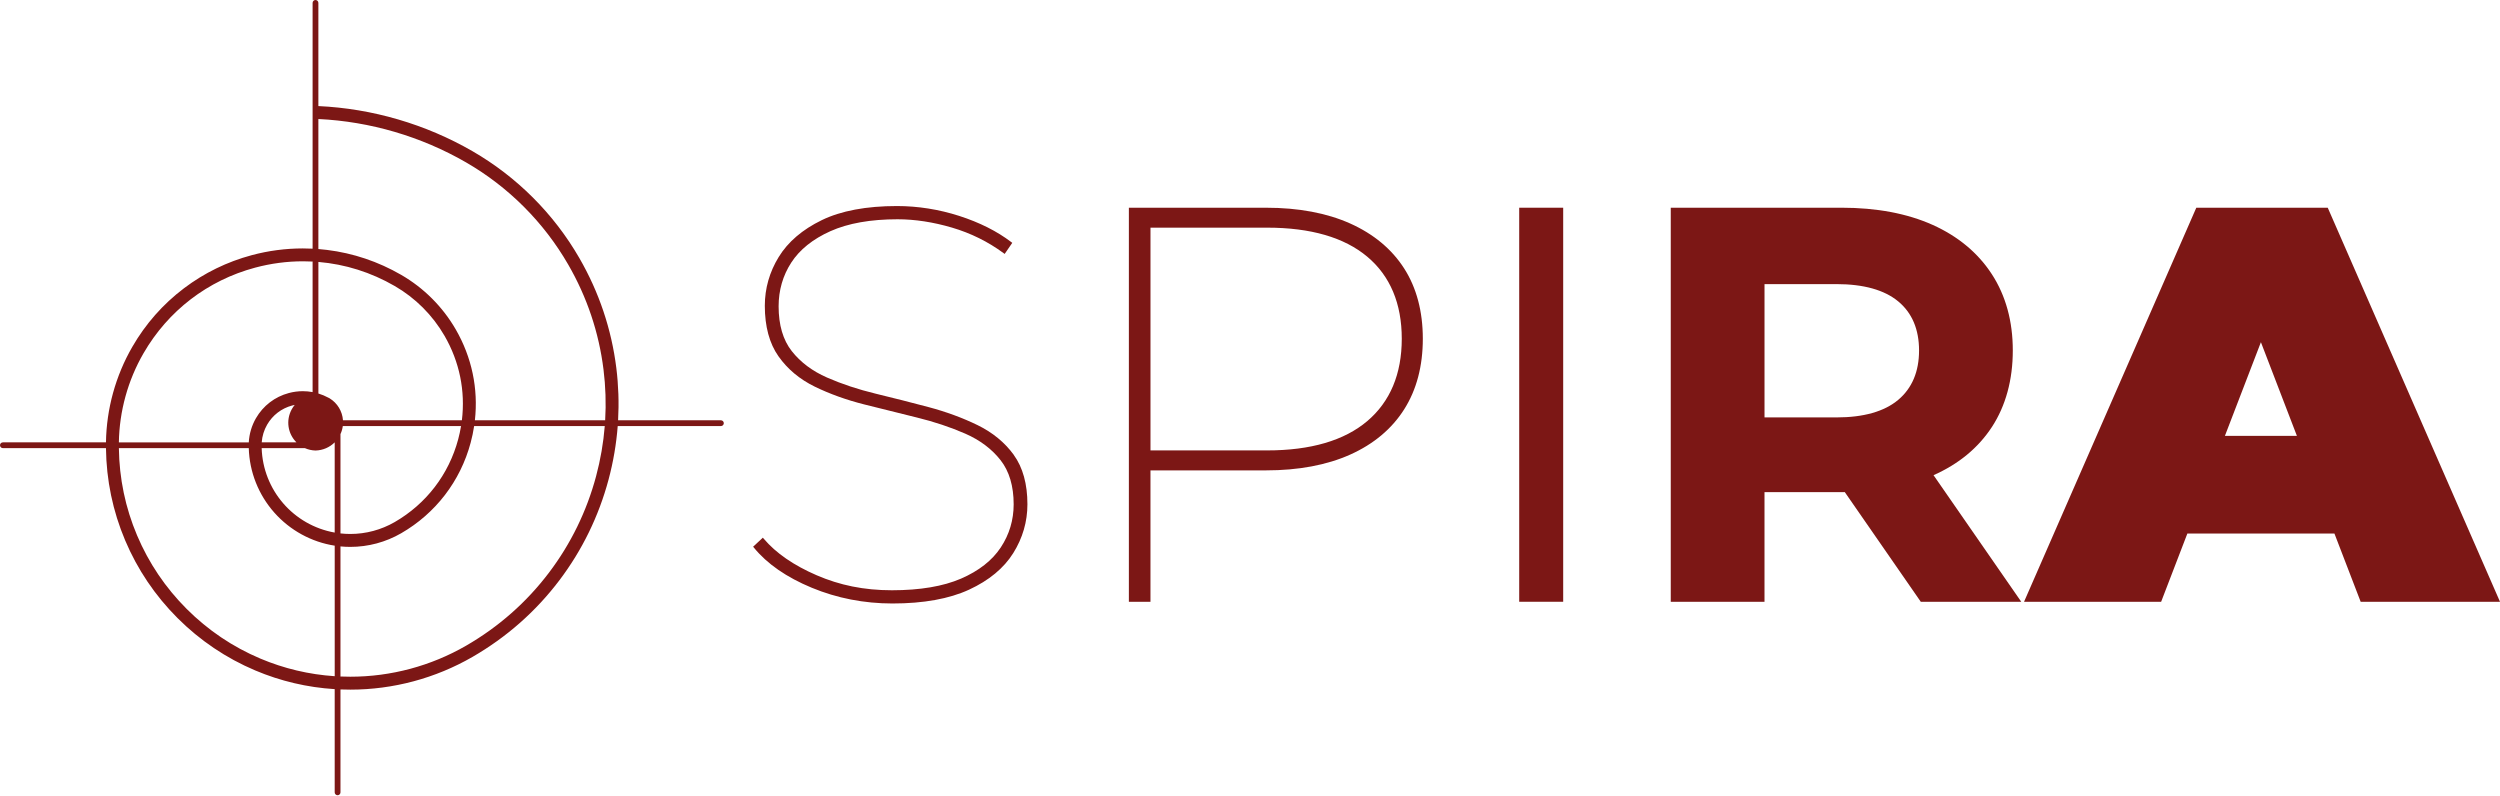
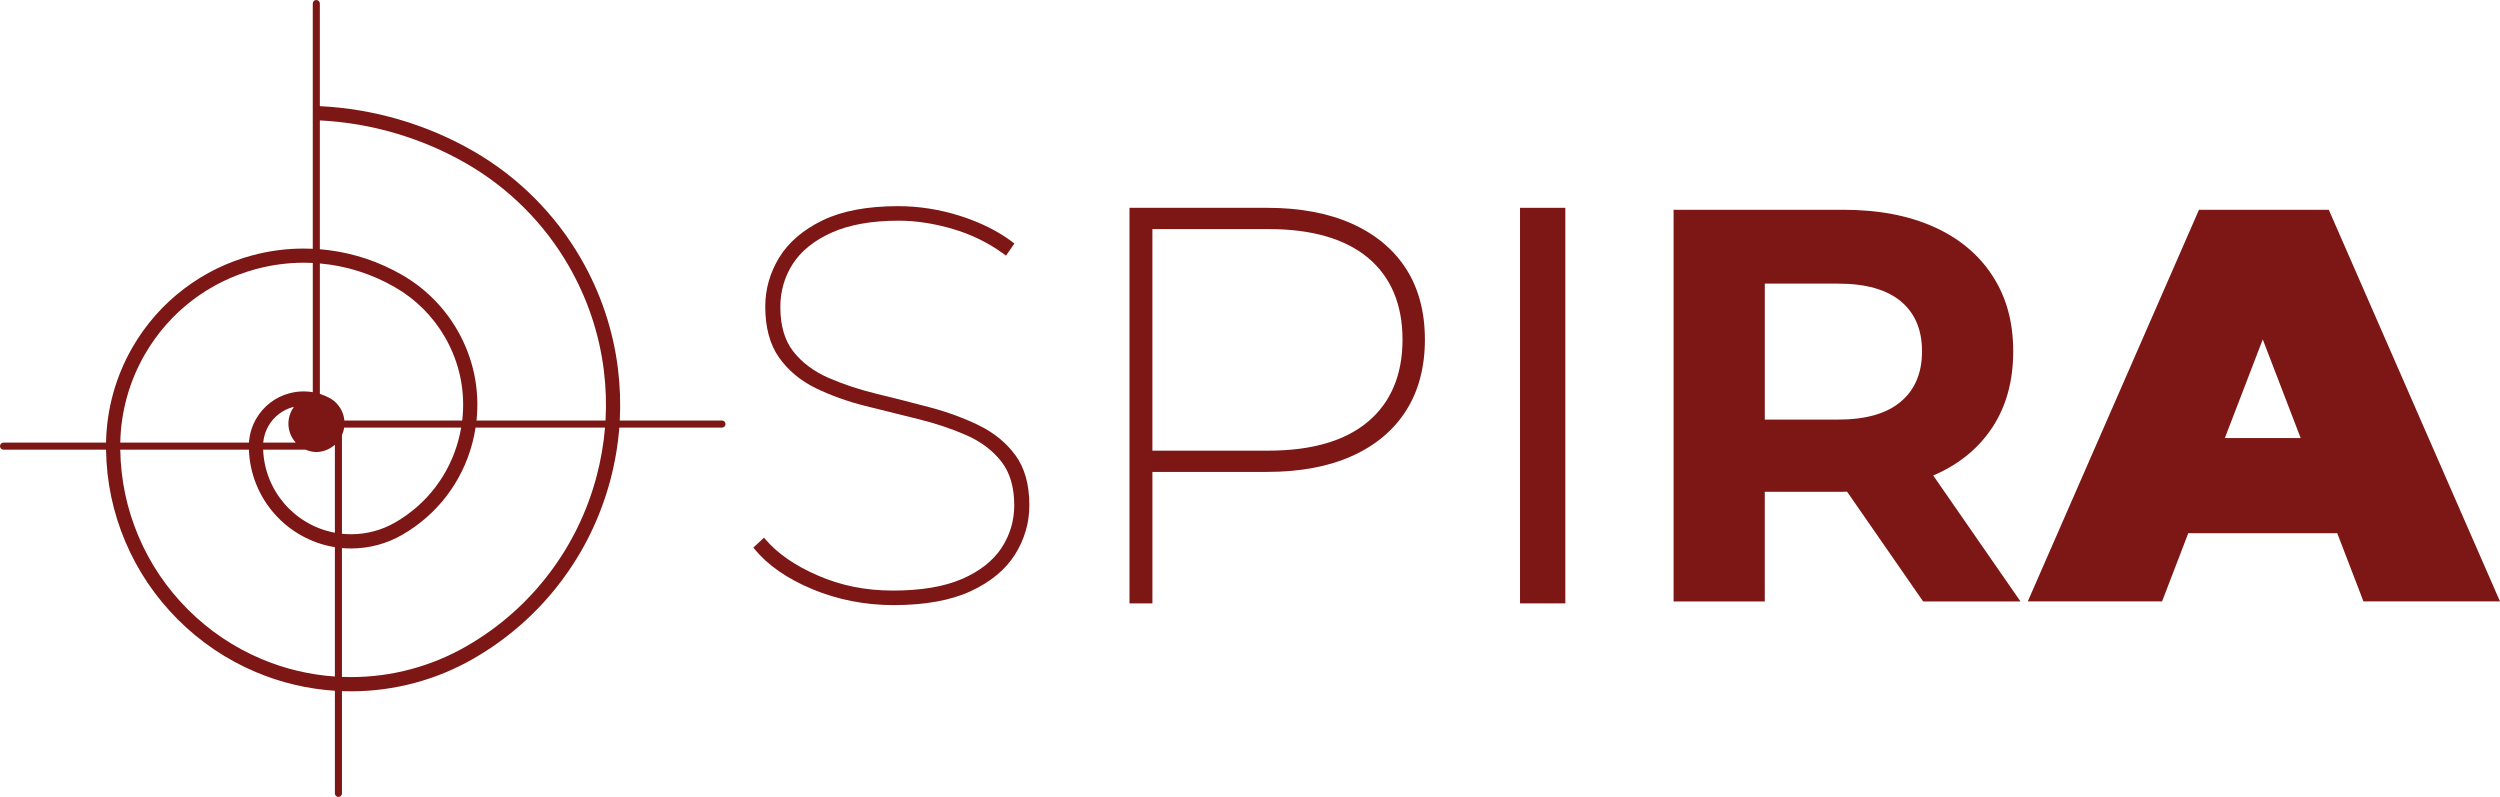
- <svg xmlns="http://www.w3.org/2000/svg" id="Layer_2" data-name="Layer 2" viewBox="0 0 1922.41 611.51">
+ <svg xmlns="http://www.w3.org/2000/svg" id="Layer_1" data-name="Layer 1" viewBox="0 0 1921.38 612.51">
  <defs>
    <style>
      .cls-1 {
        fill: #7c1715;
      }
    </style>
  </defs>
-   <g id="Layer_1-2" data-name="Layer 1">
-     <g>
-       <path class="cls-1" d="M259.59,611.51c-1.22,0-2.22-1-2.22-2.22v-79.37c-21.12-1.32-41.68-6.16-61.13-14.39-22.38-9.47-42.48-23.02-59.73-40.27-17.26-17.26-30.81-37.36-40.27-59.73-9.51-22.48-14.47-46.34-14.75-70.93H2.22c-1.22,0-2.22-1-2.22-2.22s1-2.22,2.22-2.22h79.27c.38-25.76,7.37-51.13,20.25-73.44,10.21-17.69,23.59-32.85,39.75-45.07,15.61-11.79,33.15-20.35,52.13-25.44,12.84-3.44,26.02-5.18,39.19-5.18,2.51,0,5.05.06,7.57.19V2.22c0-1.22,1-2.22,2.22-2.22s2.22,1,2.22,2.22v79.35c41.55,1.92,82.51,13.91,118.52,34.7,34.08,19.68,62.5,48.09,82.17,82.18,15.15,26.25,24.71,54.68,28.42,84.5,1.66,13.35,2.11,26.88,1.36,40.24h79.07c1.22,0,2.22,1,2.22,2.22s-.99,2.22-2.22,2.22h-79.36c-1.06,13.82-3.43,27.67-7.05,41.18-7.55,28.16-20.24,54.18-37.74,77.34-18.12,23.98-40.62,43.82-66.86,58.98-28.53,16.47-61.02,25.18-93.96,25.18-2.5,0-5.05-.05-7.58-.15v79.14c0,1.22-1,2.22-2.22,2.22ZM261.81,520.21c2.53.11,5.07.16,7.58.16,31.2,0,61.98-8.25,88.99-23.84,25.09-14.49,46.59-33.45,63.9-56.36,16.72-22.13,28.86-47.01,36.08-73.93,3.4-12.69,5.64-25.67,6.68-38.61h-100.45c-.65,4.29-1.54,8.58-2.67,12.77-7.93,29.6-26.92,54.35-53.46,69.67-11.86,6.85-25.37,10.47-39.07,10.47-2.51,0-5.06-.12-7.58-.37v100.05ZM91.42,344.6c.28,23.25,4.98,45.81,13.97,67.06,8.97,21.2,21.8,40.23,38.15,56.58,16.34,16.35,35.38,29.18,56.58,38.15,18.22,7.71,37.48,12.28,57.26,13.59v-100.38c-17.87-2.77-34.33-11.78-46.43-25.41-12.18-13.73-19.14-31.3-19.65-49.58h-99.87ZM261.81,410.18c2.52.28,5.06.42,7.58.42,11.96,0,23.75-3.16,34.11-9.14,24.24-14,41.59-36.59,48.83-63.64.89-3.33,1.63-6.75,2.2-10.2h-90.93c-.28,2.14-.88,4.22-1.79,6.18v76.37ZM201.21,344.6c1.03,32.24,24.43,59.28,56.16,64.93v-69.38c-3.9,3.87-9.1,6.12-14.65,6.28h-.2c-2.76-.08-5.54-.71-8.07-1.83h-33.23ZM227.96,340.16c-6.66-6.63-8.26-16.88-3.67-25.34.67-1.23,1.45-2.38,2.33-3.45-.67.13-1.34.29-2,.46-8.16,2.18-14.98,7.41-19.21,14.73-2.39,4.14-3.82,8.82-4.16,13.6h26.71ZM191.31,340.16c.35-6.52,2.25-12.92,5.51-18.57,5.56-9.61,14.52-16.48,25.24-19.35,3.54-.95,7.17-1.43,10.79-1.43,2.52,0,5.05.23,7.53.7v-100.39c-2.45-.13-4.92-.19-7.37-.19-12.36,0-24.75,1.64-36.82,4.88-36.48,9.78-66.97,33.17-85.86,65.88-12.01,20.8-18.54,44.46-18.92,68.48h99.88ZM244.83,302.59c2.67.81,5.28,1.91,7.75,3.25.22.11.49.24.75.38.05.03.12.07.19.11,5.95,3.68,9.71,9.92,10.22,16.85h91.43c2.76-22.6-1.83-45.02-13.31-64.9-9.19-15.91-22.45-29.17-38.36-38.36-18.24-10.53-37.97-16.75-58.67-18.5v101.16ZM244.83,191.5c2.27.18,4.51.41,6.67.68,20.11,2.49,39.27,8.94,56.96,19.15,17.42,10.06,31.94,24.58,42,42,12.35,21.39,17.43,45.53,14.71,69.86h100.18c.77-12.95.34-26.08-1.27-39.02-3.54-28.5-12.67-55.68-27.16-80.76-18.81-32.58-45.97-59.73-78.54-78.54-34.5-19.92-73.74-31.44-113.56-33.35v99.99Z" />
-       <path class="cls-1" d="M779.57,349.78c-6.94-9.55-16.32-17.25-27.89-22.89l-.77,1.58.77-1.58c-11.46-5.58-24.11-10.24-37.59-13.83-13.43-3.57-27.11-7.04-40.66-10.32-13.49-3.26-26.1-7.44-37.46-12.42-11.26-4.92-20.39-11.76-27.14-20.34-6.71-8.52-10.1-20.1-10.1-34.43,0-12.36,3.27-23.68,9.73-33.64,6.45-9.96,16.58-18.08,30.1-24.14,13.57-6.08,30.94-9.16,51.62-9.16,13.31,0,27.4,2.16,41.86,6.41,14.42,4.24,27.77,10.84,39.68,19.63l.83.61,5.85-8.52-.76-.58c-10.94-8.34-24.43-15.12-40.08-20.15-15.66-5.02-31.75-7.57-47.82-7.57-23.55,0-43.01,3.65-57.84,10.85-14.87,7.22-26,16.75-33.1,28.33-7.09,11.57-10.68,24.19-10.68,37.51,0,15.91,3.53,28.98,10.5,38.85,6.94,9.84,16.33,17.69,27.9,23.33,11.46,5.59,24.19,10.17,37.82,13.62,14.01,3.54,27.68,6.94,40.64,10.11,13.34,3.26,25.87,7.44,37.25,12.41,11.27,4.93,20.4,11.78,27.13,20.35,6.71,8.53,10.11,19.96,10.11,34,0,12.07-3.34,23.24-9.94,33.21-6.59,9.96-16.87,18.01-30.53,23.93-13.72,5.94-31.6,8.95-53.14,8.95s-40.16-3.88-57.87-11.53c-17.69-7.64-31.39-17.1-40.7-28.11l-.68-.8-7.48,6.94.59.73c10.1,12.41,25.06,22.78,44.47,30.82,19.38,8.04,40.27,12.12,62.09,12.12,23.83,0,43.65-3.58,58.9-10.63,15.3-7.07,26.73-16.53,33.97-28.11,7.24-11.58,10.9-24.2,10.9-37.51,0-15.62-3.54-28.41-10.51-38Z" />
-       <path class="cls-1" d="M868.06,462.74V159.73h105.49c24.95,0,46.72,4.08,64.7,12.13,18.02,8.08,31.98,19.7,41.5,34.56,9.52,14.86,14.35,33.06,14.35,54.08s-4.83,39.29-14.35,54.29c-9.52,15.01-23.49,26.71-41.5,34.78-17.96,8.05-39.72,12.13-64.7,12.13h-88.88v101.05h-16.62ZM974.42,346.35c33.43,0,59.33-7.59,76.97-22.55,17.6-14.93,26.52-36.23,26.52-63.31s-8.92-48.31-26.52-63.09c-17.65-14.83-43.55-22.34-76.98-22.34h-89.73v171.3h89.73Z" />
-       <rect class="cls-1" x="1033.62" y="294.32" width="303.01" height="33.82" transform="translate(873.8953 1496.357) rotate(-90)" />
-       <path class="cls-1" d="M1477.01,462.74l-58.44-84.34c-.25,0-.49.01-.74.02-.59.02-1.18.03-1.79.03h-59.2v84.29h-72.09V159.72h131.3c26.96,0,50.53,4.44,70.07,13.2,19.58,8.79,34.92,21.57,45.58,38,10.67,16.44,16.07,36.16,16.07,58.6s-5.41,42.52-16.07,58.82c-10.54,16.1-25.64,28.56-44.89,37.04l67.46,97.36h-77.26ZM1412.17,320.98c20.87,0,36.86-4.55,47.52-13.53,10.61-8.93,15.99-21.7,15.99-37.94s-5.38-28.93-15.98-37.72c-10.66-8.84-26.65-13.32-47.52-13.32h-55.33v102.5h55.33Z" />
-       <path class="cls-1" d="M1815.27,462.74l-20.17-52.46h-113.1l-20.16,52.46h-105.42l132.46-303.01h101.07l132.46,303.01h-107.14ZM1766.24,335.17l-27.68-72.04-27.69,72.04h55.37Z" />
-     </g>
-   </g>
+   <path class="cls-1" d="M554.86,323.18h-78.54c.71-13.21.25-26.59-1.39-39.8-3.71-29.89-13.29-58.39-28.48-84.69-19.72-34.16-48.2-62.64-82.36-82.36-35.94-20.75-76.8-32.75-118.27-34.74V2.72c0-1.5-1.22-2.72-2.72-2.72s-2.72,1.22-2.72,2.72v188.48c-2.35-.11-4.72-.17-7.07-.17-13.21,0-26.44,1.75-39.32,5.2-19.04,5.1-36.64,13.69-52.3,25.52-16.22,12.26-29.64,27.47-39.89,45.22-12.84,22.24-19.85,47.51-20.31,73.19H2.72c-1.5,0-2.72,1.22-2.72,2.72s1.22,2.72,2.72,2.72h78.78c.34,24.48,5.32,48.23,14.79,70.62,9.49,22.43,23.07,42.58,40.38,59.89,17.3,17.3,37.45,30.88,59.89,40.38,19.36,8.19,39.81,13.03,60.82,14.4v78.9c0,1.5,1.22,2.72,2.72,2.72s2.72-1.22,2.72-2.72v-78.62c2.37.09,4.75.13,7.08.13,33.02,0,65.6-8.73,94.21-25.24,26.3-15.19,48.85-35.07,67.01-59.11,17.54-23.21,30.26-49.29,37.83-77.52,3.59-13.39,5.95-27.11,7.03-40.81h78.9c1.5,0,2.72-1.22,2.72-2.72s-1.22-2.72-2.72-2.72ZM351.39,253.58c-10.1-17.49-24.69-32.08-42.18-42.18-17.75-10.25-36.98-16.71-57.15-19.21-2.03-.25-4.12-.47-6.24-.64v-99.01c39.56,1.98,78.53,13.47,112.81,33.26,32.5,18.76,59.59,45.86,78.36,78.36,14.45,25.03,23.57,52.14,27.1,80.57,1.58,12.76,2.02,25.69,1.29,38.45h-99.15c2.59-24.25-2.52-48.28-14.83-69.61ZM352.35,338.19c-7.21,26.91-24.47,49.41-48.6,63.33-10.28,5.94-21.99,9.07-33.86,9.07-2.35,0-4.73-.12-7.08-.37v-75.81c.84-1.85,1.42-3.79,1.72-5.79h89.9c-.55,3.23-1.25,6.44-2.09,9.56ZM254.07,306.28c-.27-.15-.54-.28-.75-.38-2.4-1.3-4.91-2.37-7.49-3.18v-100.25c20.43,1.81,39.91,7.99,57.92,18.39,15.84,9.14,29.04,22.35,38.18,38.18,11.35,19.65,15.93,41.8,13.3,64.15h-90.53c-.65-6.9-4.46-13.1-10.42-16.78-.08-.05-.16-.09-.21-.12ZM262.81,421.21c2.36.21,4.74.32,7.08.32,13.79,0,27.38-3.64,39.32-10.54,26.66-15.39,45.72-40.24,53.69-69.97,1.09-4.06,1.97-8.22,2.61-12.4h99.48c-1.05,12.73-3.28,25.5-6.62,37.98-7.2,26.86-19.31,51.68-35.99,73.76-17.27,22.86-38.72,41.78-63.75,56.23-26.94,15.55-57.63,23.78-88.74,23.78-2.34,0-4.72-.05-7.08-.14v-99.02ZM224.35,315.08c-4.51,8.31-3.19,18.29,2.94,25.08h-25c.4-4.52,1.79-8.93,4.06-12.85,4.16-7.2,10.88-12.35,18.91-14.49.21-.06.42-.11.63-.16-.56.77-1.07,1.58-1.53,2.43ZM234.84,345.6c2.57,1.12,5.37,1.75,8.18,1.83h.21c5.28-.15,10.26-2.16,14.14-5.62v67.62c-31.03-5.81-53.89-32.25-55.14-63.83h32.61ZM240.39,202.09v99.32c-2.32-.4-4.68-.6-7.03-.6-3.67,0-7.34.49-10.92,1.44-10.85,2.9-19.92,9.85-25.55,19.58-3.23,5.58-5.13,11.89-5.55,18.32h-98.9c.46-23.76,6.96-47.15,18.85-67.73,18.82-32.59,49.2-55.91,85.55-65.65,12.03-3.22,24.37-4.86,36.69-4.86,2.28,0,4.58.06,6.87.17ZM191.3,345.6c.63,18.23,7.61,35.72,19.76,49.42,12.08,13.62,28.48,22.64,46.31,25.51v99.41c-19.54-1.35-38.56-5.9-56.56-13.51-21.14-8.94-40.12-21.74-56.42-38.04-16.3-16.3-29.1-35.28-38.04-56.42-8.9-21.04-13.58-43.36-13.92-66.37h98.87Z" />
+   <path class="cls-1" d="M752.4,326.94l-.66,1.35s0,0,0,0h0s.66-1.35.66-1.35c-11.49-5.6-24.17-10.26-37.68-13.86-13.44-3.57-27.12-7.04-40.67-10.33-13.47-3.26-26.04-7.42-37.38-12.39-11.18-4.89-20.25-11.68-26.94-20.19-6.63-8.43-10-19.91-10-34.12,0-12.26,3.25-23.49,9.65-33.37,6.4-9.87,16.46-17.93,29.89-23.96,13.51-6.05,30.81-9.11,51.42-9.11,13.27,0,27.3,2.15,41.72,6.39,14.37,4.23,27.67,10.8,39.53,19.55l1.25.92,6.42-9.33-1.14-.87c-10.99-8.38-24.52-15.19-40.23-20.23-15.71-5.04-31.85-7.6-47.97-7.6-23.63,0-43.16,3.67-58.06,10.9-14.95,7.26-26.16,16.85-33.31,28.52-7.14,11.65-10.76,24.36-10.76,37.77,0,16.01,3.56,29.18,10.59,39.13,6.99,9.91,16.44,17.81,28.09,23.49,11.49,5.61,24.25,10.2,37.92,13.65,14.01,3.54,27.68,6.94,40.65,10.11,13.31,3.26,25.82,7.43,37.17,12.39,11.19,4.9,20.26,11.7,26.94,20.2,6.63,8.44,10,19.77,10,33.69,0,11.97-3.32,23.05-9.85,32.93-6.54,9.88-16.74,17.87-30.31,23.75-13.66,5.91-31.47,8.91-52.94,8.91s-40.03-3.87-57.67-11.49c-17.62-7.61-31.25-17.02-40.52-27.97l-1.01-1.2-8.2,7.62.89,1.09c10.15,12.47,25.18,22.89,44.67,30.97,19.44,8.07,40.4,12.16,62.29,12.16,23.91,0,43.79-3.59,59.11-10.67,15.39-7.11,26.89-16.64,34.18-28.3,7.29-11.66,10.98-24.37,10.98-37.78,0-15.73-3.57-28.62-10.61-38.29-6.99-9.61-16.44-17.37-28.08-23.04Z" />
+   <path class="cls-1" d="M1038.96,171.89c-18.04-8.08-39.88-12.17-64.9-12.17h-105.99v304.01h17.62v-101.05h88.38c25.04,0,46.88-4.09,64.9-12.17,18.11-8.11,32.14-19.87,41.72-34.97,9.57-15.08,14.42-33.44,14.42-54.56s-4.85-39.4-14.43-54.35c-9.57-14.94-23.61-26.63-41.72-34.75ZM1077.91,260.99c0,26.93-8.86,48.1-26.35,62.93-17.55,14.89-43.34,22.43-76.65,22.43h-89.23v-170.3h89.23c33.3,0,59.09,7.48,76.65,22.23,17.48,14.68,26.34,35.78,26.34,62.71Z" />
+   <rect class="cls-1" x="1168.22" y="159.72" width="34.82" height="304.01" />
+   <path class="cls-1" d="M1486.2,365.27c19.49-8.45,34.54-20.78,45.15-36.98,10.6-16.19,15.91-35.62,15.91-58.27s-5.31-41.71-15.91-58.05c-10.61-16.34-25.66-28.88-45.15-37.63-19.5-8.74-42.72-13.12-69.66-13.12h-130.3v301.02h70.09v-84.29h60.2c1.04,0,2.03-.05,3.05-.06l58.45,84.35h74.82l-67.07-96.8c.14-.06.28-.11.42-.17ZM1460.83,308.72c-10.9,9.18-26.95,13.76-48.16,13.76h-56.33v-104.5h56.33c21.21,0,37.26,4.51,48.16,13.55,10.89,9.03,16.34,21.86,16.34,38.49s-5.45,29.53-16.34,38.7Z" />
+   <path class="cls-1" d="M1789.8,161.22h-99.76l-131.59,301.01h103.2l20.16-52.46h114.48l20.16,52.46h104.93l-131.59-301.01ZM1709.91,336.67l29.14-75.82,29.14,75.82h-58.28Z" />
</svg>
